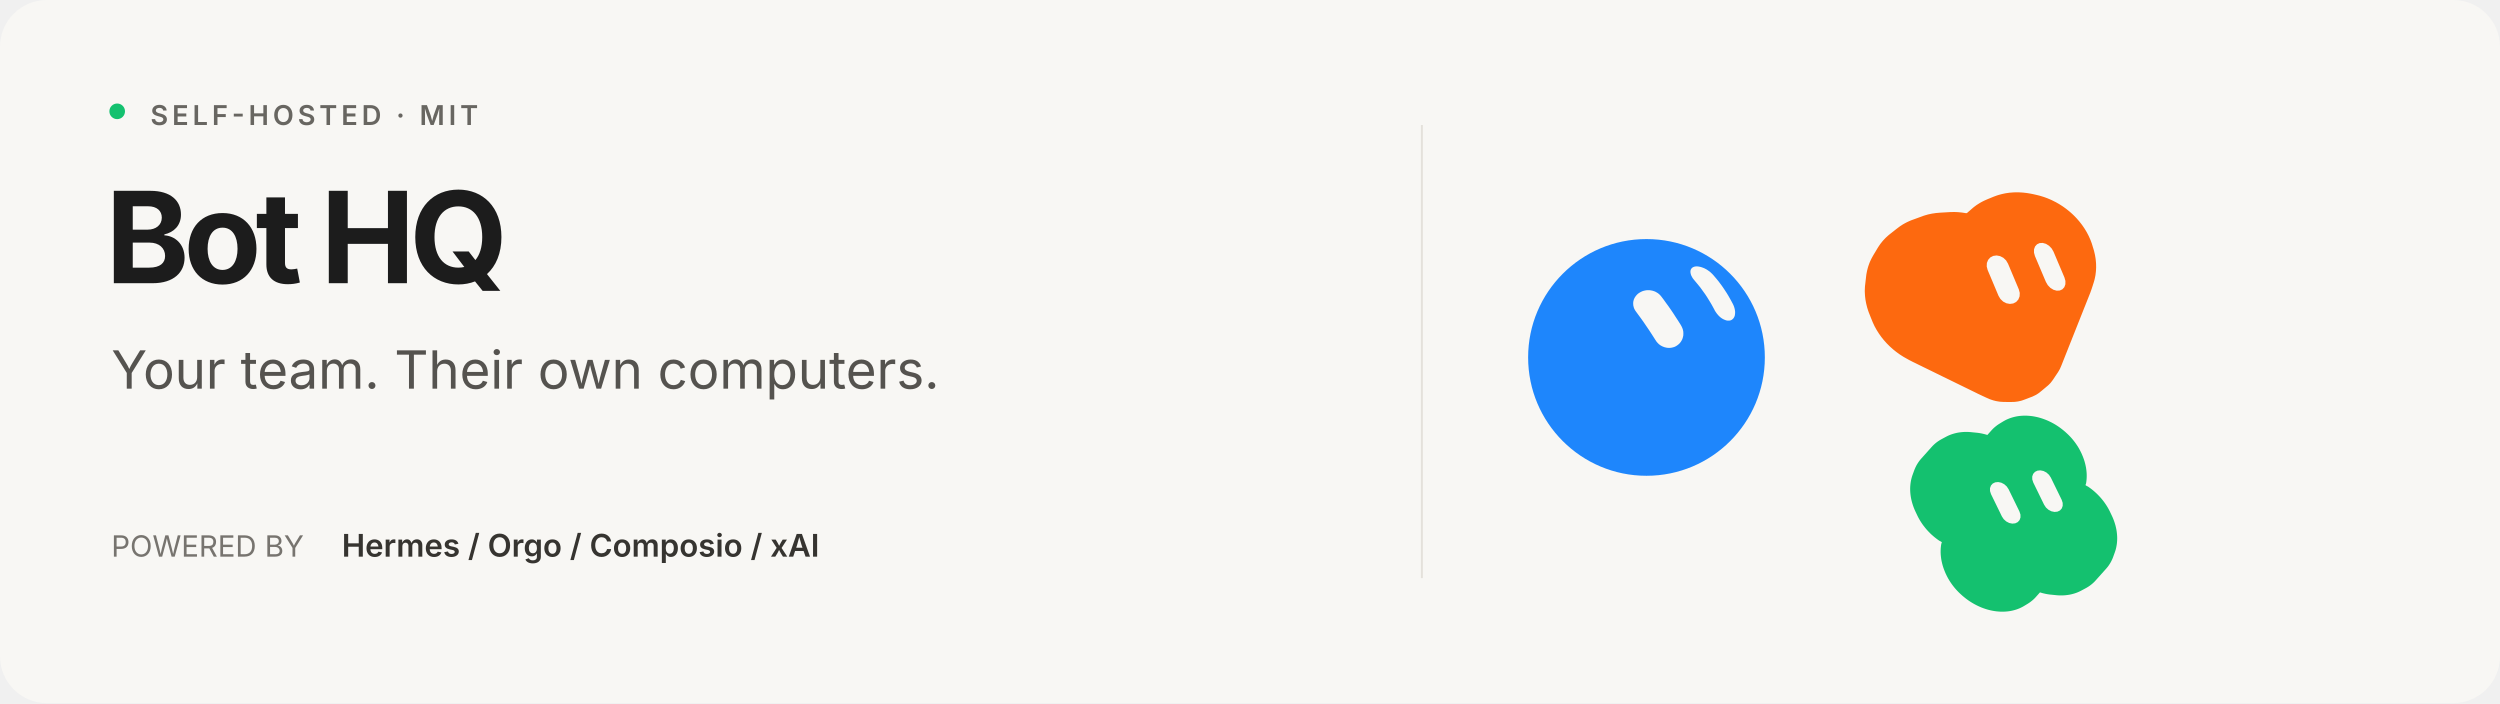
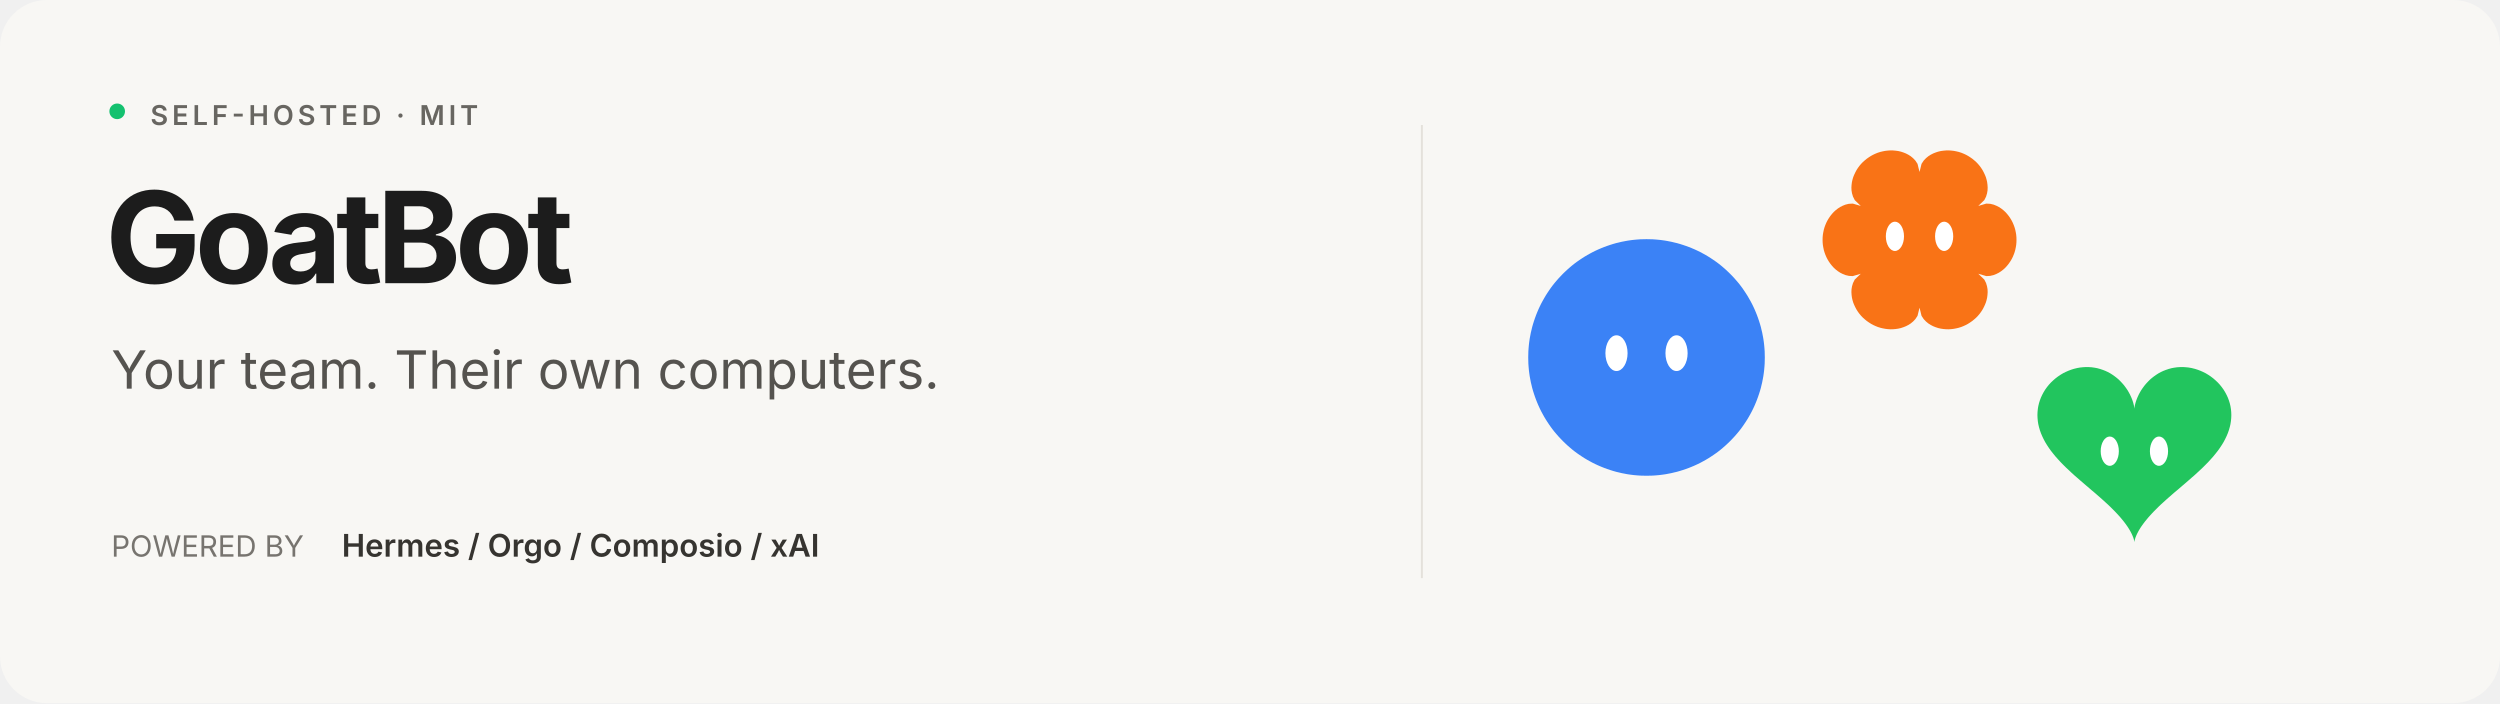
<svg xmlns="http://www.w3.org/2000/svg" width="1280" height="360" viewBox="0 0 1280 360" role="img" aria-labelledby="title desc">
  <rect width="1280" height="360" rx="24" fill="#F8F7F4" />
  <g font-family="Inter, -apple-system, BlinkMacSystemFont, 'Segoe UI', sans-serif">
    <rect x="56" y="53" width="8" height="8" rx="4" fill="#14C16F" />
    <text x="77" y="64" font-size="14" font-weight="600" letter-spacing="2" fill="#686661">SELF-HOSTED · MIT</text>
-     <text x="54" y="145" font-size="65" font-weight="700" letter-spacing="-3" fill="#1C1C1C">Bot HQ</text>
+     <text x="54" y="145" font-size="65" font-weight="700" letter-spacing="-3" fill="#1C1C1C">GoatBot</text>
    <text x="57" y="199" font-size="27" fill="#55534F">Your team. Their own computers.</text>
    <text x="57" y="285" font-size="15" fill="#77746F">POWERED BY</text>
    <text x="175" y="285" font-size="16" font-weight="600" fill="#363430">Hermes  /  Orgo  /  Composio  /  xAI</text>
  </g>
  <path d="M728 64V296" stroke="#E4E1DB" />
-   <svg x="742" y="82" width="202" height="202" viewBox="0 0 55.2 55.2">
-     <path d="M44.16 27.6A16.56 16.56 0 0 0 27.6 11.04A16.56 16.56 0 0 0 11.04 27.6A16.56 16.56 0 0 0 27.6 44.16A16.56 16.56 0 0 0 44.16 27.6ZM32.43 25.38L32.57 25.14L32.66 24.91L32.71 24.72L32.75 24.53L32.76 24.28L32.75 24L32.7 23.74L32.62 23.5L32.52 23.28L32.4 23.06L32.01 22.44L31.74 22.03L31.34 21.41L31.07 21.01L30.66 20.42L30.38 20.04L29.97 19.47L29.69 19.1L29.54 18.92L29.37 18.75L29.18 18.6L28.96 18.47L28.87 18.42L28.71 18.35L28.46 18.27L28.27 18.23L28.08 18.2L27.81 18.19L27.63 18.2L27.53 18.21L27.28 18.26L27.04 18.33L26.82 18.43L26.61 18.55L26.42 18.68L26.25 18.84L26.09 19.03L25.95 19.24L25.89 19.36L25.82 19.53L25.76 19.77L25.75 19.84L25.74 19.98L25.74 20.11L25.76 20.36L25.84 20.66L25.9 20.81L26.01 21.01L26.14 21.2L26.55 21.76L26.83 22.14L27.24 22.72L27.51 23.12L27.92 23.72L28.19 24.13L28.59 24.75L28.85 25.16L28.99 25.37L29.15 25.56L29.33 25.74L29.54 25.9L29.77 26.03L29.93 26.1L30.15 26.18L30.47 26.25L30.62 26.26L30.76 26.27L31.03 26.25L31.28 26.2L31.51 26.13L31.72 26.03L31.92 25.9L32.11 25.75L32.28 25.58L32.43 25.38ZM38.52 22.33L38.73 22.41L38.92 22.45L39.09 22.45L39.26 22.44L39.41 22.4L39.54 22.33L39.67 22.23L39.78 22.11L39.87 21.96L39.91 21.87L39.95 21.77L39.99 21.52L40 21.33L40 21.19L39.97 20.96L39.92 20.73L39.85 20.5L39.76 20.27L39.65 20.05L39.42 19.62L39.06 18.98L38.81 18.57L38.41 17.96L38.14 17.57L37.71 16.99L37.41 16.62L36.95 16.08L36.79 15.91L36.61 15.74L36.48 15.62L36.2 15.42L35.97 15.27L35.83 15.2L35.7 15.13L35.63 15.1L35.39 15.01L35.21 14.95L35.08 14.92L34.86 14.88L34.66 14.86L34.48 14.87L34.31 14.9L34.17 14.95L34.04 15.02L33.93 15.11L33.85 15.23L33.82 15.28L33.78 15.37L33.75 15.52L33.75 15.64L33.76 15.77L33.8 15.95L33.84 16.08L33.87 16.15L33.97 16.35L34.08 16.53L34.22 16.71L34.37 16.89L34.67 17.25L35.12 17.8L35.4 18.19L35.82 18.77L36.09 19.18L36.47 19.8L36.72 20.22L37.07 20.86L37.18 21.08L37.32 21.29L37.47 21.5L37.64 21.7L37.83 21.89L38.02 22.05L38.17 22.15L38.32 22.24L38.52 22.33Z" fill="#1E86FC" fill-rule="evenodd" />
-   </svg>
-   <svg x="925" y="60" width="190" height="190" viewBox="-14.4 -14.4 172.8 172.8">
-     <path d="M115.83 72 115.6 72.57 115.38 73.14 115.15 73.7 114.93 74.25 114.71 74.8 114.5 75.34 114.28 75.89 114.07 76.42 113.86 76.95 113.65 77.48 113.44 78.01 113.23 78.53 113.03 79.05 112.82 79.57 112.62 80.08 112.42 80.59 112.21 81.1 112.01 81.61 111.81 82.11 111.61 82.61 111.41 83.12 111.21 83.62 111.02 84.11 110.82 84.61 110.62 85.11 110.42 85.61 110.23 86.1 110.03 86.6 109.83 87.09 109.64 87.59 109.44 88.09 109.24 88.58 109.05 89.08 108.85 89.58 108.65 90.07 108.45 90.57 108.25 91.07 108.05 91.58 107.85 92.08 107.65 92.58 107.45 93.09 107.25 93.6 107.05 94.11 106.84 94.63 106.64 95.14 106.43 95.66 106.22 96.19 106.01 96.71 105.8 97.24 105.59 97.78 105.38 98.31 105.16 98.86 104.95 99.4 104.73 99.95 104.51 100.51 104.29 101.07 104.05 101.63 103.81 102.19 103.57 102.75 103.28 103.28 102.98 103.8 102.67 104.32 102.34 104.82 102 105.32 101.66 105.83 101.32 106.33 100.98 106.85 100.64 107.36 100.29 107.88 99.92 108.38 99.54 108.88 99.15 109.37 98.72 109.81 98.29 110.25 97.83 110.66 97.36 111.05 96.89 111.45 96.42 111.84 95.94 112.24 95.46 112.64 94.98 113.04 94.49 113.43 94.01 113.83 93.5 114.2 92.98 114.54 92.45 114.87 91.89 115.15 91.33 115.42 90.77 115.69 90.19 115.91 89.61 116.13 89.03 116.35 88.45 116.58 87.86 116.8 87.28 117.02 86.7 117.23 86.11 117.44 85.52 117.63 84.91 117.77 84.3 117.91 83.69 118.02 83.07 118.1 82.45 118.17 81.82 118.19 81.19 118.21 80.57 118.22 79.94 118.22 79.32 118.21 78.7 118.21 78.08 118.2 77.47 118.2 76.85 118.17 76.24 118.13 75.63 118.09 75.02 118 74.41 117.9 73.8 117.79 73.2 117.64 72.6 117.49 72 117.3 71.41 117.1 70.82 116.9 70.25 116.64 69.67 116.39 69.11 116.14 68.55 115.88 67.99 115.62 67.44 115.37 66.9 115.11 66.36 114.86 65.82 114.6 65.29 114.35 64.77 114.09 64.25 113.83 63.73 113.58 63.22 113.33 62.7 113.08 62.2 112.83 61.69 112.58 61.19 112.34 60.69 112.09 60.2 111.85 59.7 111.61 59.21 111.37 58.72 111.13 58.23 110.89 57.74 110.65 57.25 110.41 56.77 110.18 56.29 109.94 55.8 109.7 55.32 109.47 54.84 109.23 54.35 108.99 53.87 108.76 53.39 108.52 52.91 108.29 52.43 108.05 51.94 107.81 51.46 107.58 50.97 107.34 50.49 107.1 50 106.86 49.51 106.63 49.02 106.39 48.53 106.15 48.04 105.9 47.54 105.66 47.05 105.42 46.55 105.17 46.04 104.93 45.54 104.68 45.03 104.43 44.52 104.18 44 103.93 43.48 103.67 42.96 103.42 42.43 103.16 41.9 102.9 41.36 102.64 40.82 102.37 40.27 102.11 39.72 101.84 39.17 101.56 38.6 101.29 38.03 101.01 37.46 100.73 36.88 100.44 36.29 100.15 35.69 99.86 35.08 99.57 34.48 99.26 33.87 98.95 33.25 98.63 32.65 98.29 32.04 97.95 31.43 97.6 30.8 97.25 30.2 96.87 29.59 96.48 28.98 96.09 28.4 95.67 27.81 95.25 27.22 94.81 26.66 94.36 26.08 93.9 25.53 93.42 24.98 92.93 24.43 92.44 23.9 91.92 23.38 91.4 22.85 90.87 22.36 90.31 21.86 89.76 21.37 89.19 20.91 88.6 20.43 88.01 19.99 87.4 19.56 86.79 19.13 86.17 18.73 85.53 18.32 84.89 17.94 84.23 17.58 83.57 17.21 82.9 16.89 82.21 16.57 81.53 16.26 80.83 15.98 80.12 15.69 79.41 15.4 78.7 15.12 77.98 14.83 77.25 14.54 76.52 14.28 75.78 14.04 75.04 13.8 74.29 13.61 73.53 13.42 72.77 13.25 72 13.11 71.23 12.97 70.45 12.88 69.68 12.79 68.9 12.74 68.12 12.7 67.33 12.67 66.55 12.7 65.77 12.73 64.98 12.78 64.2 12.87 63.43 12.96 62.65 13.05 61.87 13.14 61.09 13.23 60.31 13.32 59.53 13.42 58.75 13.57 57.97 13.72 57.2 13.91 56.43 14.11 55.67 14.34 54.92 14.6 54.18 14.87 53.44 15.18 52.71 15.51 52 15.86 51.29 16.24 50.6 16.63 49.91 17.03 49.23 17.44 48.56 17.84 47.89 18.24 47.22 18.64 46.55 19.06 45.89 19.49 45.25 19.93 44.61 20.42 43.99 20.9 43.39 21.42 42.8 21.96 42.23 22.5 41.67 23.09 41.14 23.67 40.61 24.28 40.11 24.9 39.63 25.51 39.14 26.12 38.67 26.72 38.19 27.32 37.72 27.93 37.25 28.53 36.8 29.14 36.35 29.78 35.94 30.41 35.53 31.08 35.15 31.74 34.79 32.42 34.44 33.12 34.12 33.81 33.81 34.52 33.53 35.24 33.27 35.96 33.01 36.66 32.75 37.36 32.5 38.05 32.24 38.73 32 39.41 31.75 40.08 31.5 40.76 31.29 41.45 31.09 42.14 30.89 42.84 30.74 43.54 30.59 44.24 30.46 44.96 30.36 45.66 30.25 46.37 30.18 47.08 30.12 47.79 30.06 48.49 30.02 49.19 29.98 49.87 29.94 50.55 29.9 51.22 29.86 51.88 29.82 52.54 29.78 53.2 29.77 53.85 29.76 54.5 29.75 55.16 29.78 55.8 29.81 56.45 29.85 57.1 29.92 57.74 29.98 58.38 30.07 59.01 30.17 59.64 30.27 60.23 30.26 60.7 29.84 61.19 29.42 61.68 29 62.17 28.56 62.67 28.13 63.19 27.68 63.71 27.27 64.25 26.87 64.79 26.47 65.35 26.12 65.91 25.76 66.49 25.41 67.07 25.09 67.66 24.78 68.26 24.48 68.87 24.21 69.48 23.94 70.1 23.67 70.73 23.42 71.36 23.16 72 22.9 72.65 22.63 73.3 22.39 73.96 22.15 74.62 21.92 75.29 21.73 75.97 21.54 76.65 21.37 77.34 21.22 78.03 21.07 78.72 20.96 79.41 20.86 80.12 20.76 80.81 20.71 81.52 20.65 82.22 20.61 82.93 20.6 83.63 20.59 84.34 20.59 85.05 20.63 85.76 20.67 86.46 20.72 87.17 20.8 87.87 20.88 88.58 20.98 89.28 21.1 89.98 21.22 90.68 21.36 91.38 21.51 92.08 21.67 92.78 21.83 93.48 22 94.18 22.18 94.87 22.39 95.56 22.6 96.25 22.82 96.93 23.07 97.61 23.32 98.28 23.6 98.95 23.88 99.61 24.17 100.26 24.49 100.91 24.82 101.56 25.14 102.2 25.5 102.83 25.86 103.46 26.23 104.07 26.63 104.68 27.02 105.28 27.43 105.87 27.86 106.46 28.29 107.03 28.74 107.6 29.2 108.16 29.66 108.71 30.14 109.25 30.63 109.78 31.13 110.3 31.64 110.81 32.17 111.31 32.69 111.79 33.24 112.27 33.79 112.74 34.34 113.18 34.92 113.63 35.49 114.06 36.08 114.47 36.68 114.88 37.28 115.27 37.89 115.64 38.51 116.01 39.13 116.35 39.78 116.69 40.42 117.01 41.06 117.31 41.73 117.6 42.38 117.88 43.05 118.13 43.73 118.38 44.41 118.59 45.1 118.8 45.79 119.01 46.47 119.22 47.16 119.42 47.84 119.58 48.53 119.75 49.23 119.9 49.92 120.01 50.62 120.13 51.32 120.22 52.03 120.28 52.74 120.35 53.44 120.38 54.15 120.39 54.86 120.4 55.57 120.37 56.28 120.33 56.99 120.27 57.7 120.18 58.41 120.1 59.11 119.96 59.82 119.82 60.52 119.66 61.22 119.47 61.91 119.27 62.6 119.05 63.28 118.84 63.95 118.62 64.62 118.41 65.27 118.19 65.92 117.96 66.56 117.74 67.19 117.49 67.82 117.24 68.44 117 69.05 116.76 69.65 116.52 70.25 116.29 70.84 116.06 71.42Z M74.95 68.78 74.69 68.17 74.44 67.57 74.19 66.97 73.93 66.37 73.68 65.77 73.43 65.16 73.17 64.56 72.92 63.96 72.67 63.36 72.41 62.76 72.16 62.15 71.91 61.55 71.65 60.95 71.4 60.35 71.15 59.75 70.89 59.14 70.64 58.54 70.38 57.94 70.13 57.34 69.88 56.74 69.45 55.1 69.53 53.48 70.11 52.04 71.13 50.9 72.48 50.2 74.05 49.98 75.67 50.29 77.19 51.07 78.46 52.27 79.34 53.76 79.6 54.36 79.85 54.96 80.11 55.56 80.36 56.17 80.61 56.77 80.87 57.37 81.12 57.97 81.37 58.57 81.63 59.18 81.88 59.78 82.13 60.38 82.39 60.98 82.64 61.58 82.89 62.19 83.15 62.79 83.4 63.39 83.65 63.99 83.91 64.59 84.16 65.2 84.41 65.8 84.84 67.43 84.76 69.05 84.18 70.5 83.17 71.63 81.81 72.34 80.24 72.55 78.62 72.25 77.1 71.46 75.84 70.26Z M97.01 62.3 96.75 61.7 96.5 61.1 96.24 60.5 95.99 59.9 95.73 59.3 95.48 58.7 95.22 58.1 94.97 57.5 94.72 56.9 94.46 56.3 94.21 55.7 93.95 55.09 93.7 54.49 93.44 53.89 93.19 53.29 92.93 52.69 92.68 52.09 92.42 51.49 92.17 50.89 91.91 50.29 91.47 48.68 91.48 47.13 91.97 45.79 92.87 44.79 94.1 44.22 95.54 44.15 97.05 44.58 98.48 45.47 99.69 46.72 100.56 48.23 100.81 48.83 101.07 49.43 101.32 50.03 101.58 50.63 101.83 51.24 102.09 51.84 102.34 52.44 102.59 53.04 102.85 53.64 103.1 54.24 103.36 54.84 103.61 55.44 103.87 56.04 104.12 56.64 104.38 57.24 104.63 57.84 104.89 58.45 105.14 59.05 105.4 59.65 105.65 60.25 106.1 61.86 106.08 63.41 105.6 64.75 104.69 65.75 103.46 66.32 102.02 66.39 100.52 65.96 99.09 65.07 97.88 63.81Z" fill="#FD690F" fill-rule="evenodd" />
-   </svg>
-   <svg x="945" y="177" width="172" height="172" viewBox="-14.4 -14.4 172.8 172.8">
-     <path d="M91.45 113.68 90.54 113.59 89.62 113.46 88.7 113.3 87.79 113.1 86.87 112.88 85.96 112.62 85.54 112.48 83.16 115.14 82.56 115.76 81.93 116.34 81.27 116.89 80.59 117.42 79.88 117.92 79.15 118.39 77.36 119.47 76.61 119.9 75.84 120.29 75.05 120.66 74.23 120.99 73.4 121.29 72.54 121.55 71.67 121.78 70.78 121.98 69.88 122.14 68.96 122.26 68.03 122.35 67.09 122.4 66.13 122.42 65.17 122.4 64.21 122.34 63.23 122.25 62.26 122.12 61.27 121.96 60.29 121.76 59.31 121.53 58.33 121.26 57.35 120.95 56.38 120.62 55.41 120.25 54.45 119.84 53.5 119.4 52.56 118.93 51.63 118.43 50.71 117.9 49.8 117.34 48.91 116.75 48.04 116.13 47.18 115.48 46.35 114.81 45.53 114.12 44.74 113.4 44.48 113.16 43.74 112.45 43.03 111.72 42.34 110.97 41.68 110.21 41.04 109.42 40.43 108.62 39.85 107.8 39.29 106.97 38.76 106.13 38.26 105.27 37.8 104.4 37.36 103.53 36.95 102.65 36.58 101.76 36.44 101.42 36.08 100.48 35.75 99.54 35.46 98.59 35.21 97.64 34.99 96.69 34.8 95.75 34.66 94.81 34.55 93.87 34.47 92.94 34.43 92.01 34.43 91.09 34.46 90.18 34.53 89.29 34.63 88.4 34.77 87.53 35.06 86.7 34.64 86.38 33.69 85.88 32.88 85.31 32.08 84.71 31.3 84.1 30.53 83.45 29.78 82.79 29.05 82.1 28.35 81.38 27.66 80.65 27 79.9 26.36 79.13 25.74 78.34 25.15 77.54 24.59 76.72 24.05 75.88 23.54 75.03 23.06 74.17 22.61 73.3 21.76 71.51 21.32 70.58 20.91 69.65 20.54 68.71 20.2 67.76 19.9 66.81 19.63 65.86 19.39 64.9 19.19 63.95 19.03 62.99 18.91 62.04 18.82 61.09 18.77 60.15 18.75 59.21 18.78 58.28 18.84 57.37 18.94 56.46 19.07 55.56 19.24 54.67 19.45 53.81 19.69 52.95 19.97 52.12 20.78 49.88 21.1 49.05 21.46 48.24 21.84 47.45 22.27 46.68 22.73 45.94 23.22 45.21 23.74 44.52 24.3 43.85 29.69 37.82 30.27 37.18 30.89 36.57 31.54 35.98 32.21 35.43 32.91 34.91 33.64 34.42 34.39 33.96 35.17 33.53 37.45 32.31 38.23 31.92 39.04 31.57 39.86 31.25 40.71 30.97 41.57 30.72 42.45 30.5 43.34 30.32 44.25 30.18 45.17 30.07 46.1 29.99 47.04 29.95 47.98 29.95 48.94 29.98 49.89 30.05 52.55 30.32 53.46 30.41 54.38 30.54 55.3 30.7 56.22 30.9 57.13 31.12 58.04 31.38 58.46 31.52 60.84 28.86 61.44 28.24 62.07 27.66 62.73 27.11 63.41 26.58 64.12 26.08 64.85 25.62 66.64 24.53 67.39 24.1 68.16 23.7 68.96 23.34 69.77 23.01 70.61 22.71 71.46 22.45 72.33 22.22 73.22 22.02 74.12 21.86 75.04 21.74 75.97 21.65 76.92 21.6 77.86 21.58 78.83 21.6 79.79 21.66 80.77 21.75 81.75 21.87 82.73 22.04 83.71 22.24 84.69 22.47 85.67 22.74 86.65 23.05 87.62 23.39 88.59 23.76 89.55 24.16 90.5 24.6 91.45 25.07 92.38 25.57 93.3 26.1 94.2 26.66 95.09 27.25 95.96 27.87 96.82 28.52 97.65 29.19 98.47 29.88 99.26 30.6 99.52 30.84 100.26 31.55 100.97 32.28 101.66 33.02 102.32 33.79 102.96 34.58 103.57 35.38 104.15 36.2 104.71 37.03 105.24 37.87 105.74 38.73 106.2 39.6 106.64 40.47 107.05 41.35 107.42 42.24 107.57 42.58 107.92 43.52 108.25 44.46 108.54 45.41 108.79 46.36 109.01 47.31 109.2 48.25 109.34 49.19 109.45 50.13 109.53 51.07 109.57 51.99 109.57 52.91 109.54 53.82 109.47 54.71 109.37 55.6 109.23 56.47 108.94 57.3 109.36 57.62 110.31 58.12 111.12 58.69 111.92 59.28 112.7 59.9 113.47 60.55 114.22 61.22 114.95 61.91 115.65 62.62 116.34 63.35 117 64.1 117.64 64.87 118.26 65.66 118.85 66.47 119.41 67.29 119.95 68.12 120.46 68.97 120.94 69.83 121.39 70.7 122.24 72.49 122.68 73.42 123.09 74.35 123.46 75.29 123.8 76.24 124.1 77.19 124.38 78.14 124.61 79.1 124.81 80.05 124.97 81.01 125.09 81.96 125.18 82.91 125.23 83.85 125.25 84.79 125.22 85.72 125.16 86.63 125.07 87.55 124.93 88.44 124.76 89.33 124.56 90.2 124.31 91.05 124.03 91.88 123.23 94.12 122.91 94.95 122.55 95.76 122.16 96.55 121.73 97.32 121.27 98.06 120.78 98.79 120.26 99.48 119.7 100.15 114.31 106.18 113.73 106.82 113.11 107.43 112.47 108.01 111.79 108.57 111.09 109.09 110.36 109.58 109.61 110.04 108.83 110.47 106.55 111.69 105.77 112.07 104.96 112.43 104.13 112.75 103.29 113.03 102.43 113.28 101.55 113.5 100.66 113.68 99.75 113.82 98.83 113.93 97.9 114.01 96.97 114.05 96.02 114.05 95.06 114.02 94.11 113.95Z M65.93 73.41 65.65 72.84 65.37 72.27 65.1 71.69 64.82 71.12 64.54 70.55 64.26 69.97 63.98 69.4 63.7 68.83 63.42 68.25 63.14 67.68 62.86 67.1 62.58 66.53 62.3 65.96 62.02 65.38 61.74 64.81 61.46 64.24 61.18 63.66 60.9 63.09 60.62 62.52 60.34 61.94 59.84 60.39 59.82 58.88 60.31 57.53 61.23 56.5 62.52 55.88 64.03 55.73 65.63 56.06 67.15 56.85 68.44 58.01 69.39 59.44 69.67 60.01 69.95 60.59 70.23 61.16 70.51 61.73 70.79 62.31 71.07 62.88 71.35 63.45 71.63 64.03 71.91 64.6 72.19 65.17 72.47 65.75 72.75 66.32 73.03 66.89 73.31 67.47 73.59 68.04 73.87 68.62 74.15 69.19 74.43 69.76 74.71 70.34 74.98 70.91 75.49 72.46 75.5 73.98 75.02 75.32 74.09 76.35 72.81 76.97 71.29 77.12 69.7 76.79 68.18 76 66.88 74.84Z M87.66 67.4 87.38 66.83 87.1 66.26 86.82 65.68 86.54 65.11 86.26 64.54 85.98 63.96 85.7 63.39 85.42 62.82 85.14 62.24 84.86 61.67 84.58 61.09 84.3 60.52 84.02 59.95 83.74 59.37 83.46 58.8 83.18 58.23 82.9 57.65 82.62 57.08 82.34 56.51 82.06 55.93 81.56 54.38 81.55 52.87 82.03 51.52 82.96 50.49 84.24 49.87 85.75 49.72 87.35 50.05 88.87 50.84 90.16 52 91.11 53.43 91.39 54 91.67 54.57 91.95 55.15 92.23 55.72 92.51 56.3 92.79 56.87 93.07 57.44 93.35 58.02 93.63 58.59 93.91 59.16 94.19 59.74 94.47 60.31 94.75 60.88 95.03 61.46 95.31 62.03 95.59 62.61 95.87 63.18 96.15 63.75 96.43 64.33 96.71 64.9 97.21 66.45 97.22 67.97 96.74 69.31 95.81 70.34 94.53 70.96 93.01 71.11 91.42 70.78 89.9 69.99 88.6 68.83Z" fill="#14C16F" fill-rule="evenodd" />
-   </svg>
+   <g transform="translate(742 82) scale(3.66)">
+     <path d="M27.6 11.05 L28.03 11.06 L28.47 11.07 L28.9 11.1 L29.33 11.14 L29.76 11.19 L30.19 11.25 L30.62 11.33 L31.04 11.41 L31.46 11.51 L31.88 11.61 L32.3 11.73 L32.71 11.86 L33.12 12 L33.53 12.15 L33.93 12.31 L34.33 12.48 L34.72 12.66 L35.11 12.85 L35.5 13.06 L35.88 13.27 L36.25 13.49 L36.61 13.72 L36.97 13.96 L37.33 14.21 L37.68 14.47 L38.02 14.74 L38.35 15.02 L38.67 15.3 L38.99 15.6 L39.3 15.9 L39.6 16.21 L39.9 16.53 L40.18 16.85 L40.46 17.18 L40.73 17.52 L40.99 17.87 L41.24 18.23 L41.48 18.59 L41.71 18.95 L41.93 19.33 L42.14 19.7 L42.35 20.09 L42.54 20.48 L42.72 20.87 L42.89 21.27 L43.05 21.67 L43.2 22.08 L43.34 22.49 L43.47 22.9 L43.59 23.32 L43.69 23.74 L43.79 24.16 L43.87 24.58 L43.95 25.01 L44.01 25.44 L44.06 25.87 L44.1 26.3 L44.13 26.73 L44.14 27.17 L44.15 27.6 L44.14 28.03 L44.13 28.47 L44.1 28.9 L44.06 29.33 L44.01 29.76 L43.95 30.19 L43.87 30.62 L43.79 31.04 L43.69 31.46 L43.59 31.88 L43.47 32.3 L43.34 32.71 L43.2 33.12 L43.05 33.53 L42.89 33.93 L42.72 34.33 L42.54 34.72 L42.35 35.11 L42.14 35.5 L41.93 35.88 L41.71 36.25 L41.48 36.61 L41.24 36.97 L40.99 37.33 L40.73 37.68 L40.46 38.02 L40.18 38.35 L39.9 38.67 L39.6 38.99 L39.3 39.3 L38.99 39.6 L38.67 39.9 L38.35 40.18 L38.02 40.46 L37.68 40.73 L37.33 40.99 L36.97 41.24 L36.61 41.48 L36.25 41.71 L35.88 41.93 L35.5 42.14 L35.11 42.35 L34.72 42.54 L34.33 42.72 L33.93 42.89 L33.53 43.05 L33.12 43.2 L32.71 43.34 L32.3 43.47 L31.88 43.59 L31.46 43.69 L31.04 43.79 L30.62 43.87 L30.19 43.95 L29.76 44.01 L29.33 44.06 L28.9 44.1 L28.47 44.13 L28.03 44.14 L27.6 44.15 L27.17 44.14 L26.73 44.13 L26.3 44.1 L25.87 44.06 L25.44 44.01 L25.01 43.95 L24.58 43.87 L24.16 43.79 L23.74 43.69 L23.32 43.59 L22.9 43.47 L22.49 43.34 L22.08 43.2 L21.67 43.05 L21.27 42.89 L20.87 42.72 L20.48 42.54 L20.09 42.35 L19.7 42.14 L19.32 41.93 L18.95 41.71 L18.59 41.48 L18.23 41.24 L17.87 40.99 L17.52 40.73 L17.18 40.46 L16.85 40.18 L16.53 39.9 L16.21 39.6 L15.9 39.3 L15.6 38.99 L15.3 38.67 L15.02 38.35 L14.74 38.02 L14.47 37.68 L14.21 37.33 L13.96 36.97 L13.72 36.61 L13.49 36.25 L13.27 35.88 L13.06 35.5 L12.85 35.11 L12.66 34.72 L12.48 34.33 L12.31 33.93 L12.15 33.53 L12 33.12 L11.86 32.71 L11.73 32.3 L11.61 31.88 L11.51 31.46 L11.41 31.04 L11.33 30.62 L11.25 30.19 L11.19 29.76 L11.14 29.33 L11.1 28.9 L11.07 28.47 L11.06 28.03 L11.05 27.6 L11.06 27.17 L11.07 26.73 L11.1 26.3 L11.14 25.87 L11.19 25.44 L11.25 25.01 L11.33 24.58 L11.41 24.16 L11.51 23.74 L11.61 23.32 L11.73 22.9 L11.86 22.49 L12 22.08 L12.15 21.67 L12.31 21.27 L12.48 20.87 L12.66 20.48 L12.85 20.09 L13.06 19.7 L13.27 19.33 L13.49 18.95 L13.72 18.59 L13.96 18.23 L14.21 17.87 L14.47 17.52 L14.74 17.18 L15.02 16.85 L15.3 16.53 L15.6 16.21 L15.9 15.9 L16.21 15.6 L16.53 15.3 L16.85 15.02 L17.18 14.74 L17.52 14.47 L17.87 14.21 L18.23 13.96 L18.59 13.72 L18.95 13.49 L19.32 13.27 L19.7 13.06 L20.09 12.85 L20.48 12.66 L20.87 12.48 L21.27 12.31 L21.67 12.15 L22.08 12 L22.49 11.86 L22.9 11.73 L23.32 11.61 L23.74 11.51 L24.16 11.41 L24.58 11.33 L25.01 11.25 L25.44 11.19 L25.87 11.14 L26.3 11.1 L26.73 11.07 L27.17 11.06Z" fill="#FFFFFF" />
+     <path d="M27.6 11.05 L28.03 11.06 L28.47 11.07 L28.9 11.1 L29.33 11.14 L29.76 11.19 L30.19 11.25 L30.62 11.33 L31.04 11.41 L31.46 11.51 L31.88 11.61 L32.3 11.73 L32.71 11.86 L33.12 12 L33.53 12.15 L33.93 12.31 L34.33 12.48 L34.72 12.66 L35.11 12.85 L35.5 13.06 L35.88 13.27 L36.25 13.49 L36.61 13.72 L36.97 13.96 L37.33 14.21 L37.68 14.47 L38.02 14.74 L38.35 15.02 L38.67 15.3 L38.99 15.6 L39.3 15.9 L39.6 16.21 L39.9 16.53 L40.18 16.85 L40.46 17.18 L40.73 17.52 L40.99 17.87 L41.24 18.23 L41.48 18.59 L41.71 18.95 L41.93 19.33 L42.14 19.7 L42.35 20.09 L42.54 20.48 L42.72 20.87 L42.89 21.27 L43.05 21.67 L43.2 22.08 L43.34 22.49 L43.47 22.9 L43.59 23.32 L43.69 23.74 L43.79 24.16 L43.87 24.58 L43.95 25.01 L44.01 25.44 L44.06 25.87 L44.1 26.3 L44.13 26.73 L44.14 27.17 L44.15 27.6 L44.14 28.03 L44.13 28.47 L44.1 28.9 L44.06 29.33 L44.01 29.76 L43.95 30.19 L43.87 30.62 L43.79 31.04 L43.69 31.46 L43.59 31.88 L43.47 32.3 L43.34 32.71 L43.2 33.12 L43.05 33.53 L42.89 33.93 L42.72 34.33 L42.54 34.72 L42.35 35.11 L42.14 35.5 L41.93 35.88 L41.71 36.25 L41.48 36.61 L41.24 36.97 L40.99 37.33 L40.73 37.68 L40.46 38.02 L40.18 38.35 L39.9 38.67 L39.6 38.99 L39.3 39.3 L38.99 39.6 L38.67 39.9 L38.35 40.18 L38.02 40.46 L37.68 40.73 L37.33 40.99 L36.97 41.24 L36.61 41.48 L36.25 41.71 L35.88 41.93 L35.5 42.14 L35.11 42.35 L34.72 42.54 L34.33 42.72 L33.93 42.89 L33.53 43.05 L33.12 43.2 L32.71 43.34 L32.3 43.47 L31.88 43.59 L31.46 43.69 L31.04 43.79 L30.62 43.87 L30.19 43.95 L29.76 44.01 L29.33 44.06 L28.9 44.1 L28.47 44.13 L28.03 44.14 L27.6 44.15 L27.17 44.14 L26.73 44.13 L26.3 44.1 L25.87 44.06 L25.44 44.01 L25.01 43.95 L24.58 43.87 L24.16 43.79 L23.74 43.69 L23.32 43.59 L22.9 43.47 L22.49 43.34 L22.08 43.2 L21.67 43.05 L21.27 42.89 L20.87 42.72 L20.48 42.54 L20.09 42.35 L19.7 42.14 L19.32 41.93 L18.95 41.71 L18.59 41.48 L18.23 41.24 L17.87 40.99 L17.52 40.73 L17.18 40.46 L16.85 40.18 L16.53 39.9 L16.21 39.6 L15.9 39.3 L15.6 38.99 L15.3 38.67 L15.02 38.35 L14.74 38.02 L14.47 37.68 L14.21 37.33 L13.96 36.97 L13.72 36.61 L13.49 36.25 L13.27 35.88 L13.06 35.5 L12.85 35.11 L12.66 34.72 L12.48 34.33 L12.31 33.93 L12.15 33.53 L12 33.12 L11.86 32.71 L11.73 32.3 L11.61 31.88 L11.51 31.46 L11.41 31.04 L11.33 30.62 L11.25 30.19 L11.19 29.76 L11.14 29.33 L11.1 28.9 L11.07 28.47 L11.06 28.03 L11.05 27.6 L11.06 27.17 L11.07 26.73 L11.1 26.3 L11.14 25.87 L11.19 25.44 L11.25 25.01 L11.33 24.58 L11.41 24.16 L11.51 23.74 L11.61 23.32 L11.73 22.9 L11.86 22.49 L12 22.08 L12.15 21.67 L12.31 21.27 L12.48 20.87 L12.66 20.48 L12.85 20.09 L13.06 19.7 L13.27 19.33 L13.49 18.95 L13.72 18.59 L13.96 18.23 L14.21 17.87 L14.47 17.52 L14.74 17.18 L15.02 16.85 L15.3 16.53 L15.6 16.21 L15.9 15.9 L16.21 15.6 L16.53 15.3 L16.85 15.02 L17.18 14.74 L17.52 14.47 L17.87 14.21 L18.23 13.96 L18.59 13.72 L18.95 13.49 L19.32 13.27 L19.7 13.06 L20.09 12.85 L20.48 12.66 L20.87 12.48 L21.27 12.31 L21.67 12.15 L22.08 12 L22.49 11.86 L22.9 11.73 L23.32 11.61 L23.74 11.51 L24.16 11.41 L24.58 11.33 L25.01 11.25 L25.44 11.19 L25.87 11.14 L26.3 11.1 L26.73 11.07 L27.17 11.06ZM24.95 27A1.55 2.5 0 1 0 21.85 27A1.55 2.5 0 1 0 24.95 27ZM33.35 27A1.55 2.5 0 1 0 30.25 27A1.55 2.5 0 1 0 33.35 27Z" fill="#3B82F6" fill-rule="evenodd" />
+   </g>
+   <g transform="translate(900 40) scale(3)">
+     <path d="M27.6 16.01 L27.94 14.63 L28.31 14.07 L28.7 13.66 L29.1 13.33 L29.51 13.07 L29.94 12.85 L30.37 12.68 L30.8 12.54 L31.24 12.44 L31.68 12.38 L32.12 12.34 L32.56 12.33 L33 12.36 L33.43 12.41 L33.86 12.49 L34.28 12.59 L34.7 12.72 L35.1 12.88 L35.49 13.06 L35.88 13.27 L36.24 13.5 L36.6 13.75 L36.93 14.02 L37.26 14.31 L37.56 14.62 L37.84 14.95 L38.1 15.3 L38.34 15.67 L38.55 16.06 L38.74 16.46 L38.91 16.87 L39.04 17.3 L39.14 17.75 L39.2 18.2 L39.23 18.68 L39.21 19.17 L39.12 19.68 L38.96 20.22 L38.66 20.82 L37.63 21.81 L39 21.41 L39.67 21.45 L40.22 21.58 L40.7 21.77 L41.14 21.99 L41.54 22.25 L41.9 22.53 L42.24 22.84 L42.54 23.17 L42.82 23.52 L43.07 23.88 L43.3 24.26 L43.5 24.65 L43.67 25.05 L43.82 25.46 L43.94 25.88 L44.03 26.31 L44.1 26.74 L44.14 27.17 L44.15 27.6 L44.14 28.03 L44.1 28.46 L44.03 28.89 L43.94 29.32 L43.82 29.74 L43.67 30.15 L43.5 30.55 L43.3 30.94 L43.07 31.32 L42.82 31.68 L42.54 32.03 L42.24 32.36 L41.9 32.67 L41.54 32.95 L41.14 33.21 L40.7 33.43 L40.22 33.62 L39.67 33.75 L39 33.79 L37.63 33.39 L38.66 34.38 L38.96 34.98 L39.12 35.52 L39.21 36.03 L39.23 36.52 L39.2 37 L39.14 37.45 L39.04 37.9 L38.91 38.33 L38.74 38.74 L38.55 39.14 L38.34 39.53 L38.1 39.9 L37.84 40.25 L37.56 40.58 L37.26 40.89 L36.93 41.18 L36.6 41.45 L36.24 41.7 L35.88 41.93 L35.49 42.14 L35.1 42.32 L34.7 42.48 L34.28 42.61 L33.86 42.71 L33.43 42.79 L33 42.84 L32.56 42.87 L32.12 42.86 L31.68 42.82 L31.24 42.76 L30.8 42.66 L30.37 42.52 L29.94 42.35 L29.51 42.13 L29.1 41.87 L28.7 41.54 L28.31 41.13 L27.94 40.57 L27.6 39.19 L27.26 40.57 L26.89 41.13 L26.5 41.54 L26.1 41.87 L25.69 42.13 L25.26 42.35 L24.83 42.52 L24.4 42.66 L23.96 42.76 L23.52 42.82 L23.08 42.86 L22.64 42.87 L22.2 42.84 L21.77 42.79 L21.34 42.71 L20.92 42.61 L20.5 42.48 L20.1 42.32 L19.71 42.14 L19.32 41.93 L18.96 41.7 L18.6 41.45 L18.27 41.18 L17.94 40.89 L17.64 40.58 L17.36 40.25 L17.1 39.9 L16.86 39.53 L16.65 39.14 L16.46 38.74 L16.29 38.33 L16.16 37.9 L16.06 37.45 L16 37 L15.97 36.52 L15.99 36.03 L16.08 35.52 L16.24 34.98 L16.54 34.38 L17.57 33.39 L16.2 33.79 L15.53 33.75 L14.98 33.62 L14.5 33.43 L14.06 33.21 L13.66 32.95 L13.3 32.67 L12.96 32.36 L12.66 32.03 L12.38 31.68 L12.13 31.32 L11.9 30.94 L11.7 30.55 L11.53 30.15 L11.38 29.74 L11.26 29.32 L11.17 28.89 L11.1 28.46 L11.06 28.03 L11.05 27.6 L11.06 27.17 L11.1 26.74 L11.17 26.31 L11.26 25.88 L11.38 25.46 L11.53 25.05 L11.7 24.65 L11.9 24.26 L12.13 23.88 L12.38 23.52 L12.66 23.17 L12.96 22.84 L13.3 22.53 L13.66 22.25 L14.06 21.99 L14.5 21.77 L14.98 21.58 L15.53 21.45 L16.2 21.41 L17.57 21.81 L16.54 20.82 L16.24 20.22 L16.08 19.68 L15.99 19.17 L15.97 18.68 L16 18.2 L16.06 17.75 L16.16 17.3 L16.29 16.87 L16.46 16.46 L16.65 16.06 L16.86 15.67 L17.1 15.3 L17.36 14.95 L17.64 14.62 L17.94 14.31 L18.27 14.02 L18.6 13.75 L18.96 13.5 L19.32 13.27 L19.71 13.06 L20.1 12.88 L20.5 12.72 L20.92 12.59 L21.34 12.49 L21.77 12.41 L22.2 12.36 L22.64 12.33 L23.08 12.34 L23.52 12.38 L23.96 12.44 L24.4 12.54 L24.83 12.68 L25.26 12.85 L25.69 13.07 L26.1 13.33 L26.5 13.66 L26.89 14.07 L27.26 14.63Z" fill="#FFFFFF" />
+     <path d="M27.6 16.01 L27.94 14.63 L28.31 14.07 L28.7 13.66 L29.1 13.33 L29.51 13.07 L29.94 12.85 L30.37 12.68 L30.8 12.54 L31.24 12.44 L31.68 12.38 L32.12 12.34 L32.56 12.33 L33 12.36 L33.43 12.41 L33.86 12.49 L34.28 12.59 L34.7 12.72 L35.1 12.88 L35.49 13.06 L35.88 13.27 L36.24 13.5 L36.6 13.75 L36.93 14.02 L37.26 14.31 L37.56 14.62 L37.84 14.95 L38.1 15.3 L38.34 15.67 L38.55 16.06 L38.74 16.46 L38.91 16.87 L39.04 17.3 L39.14 17.75 L39.2 18.2 L39.23 18.68 L39.21 19.17 L39.12 19.68 L38.96 20.22 L38.66 20.82 L37.63 21.81 L39 21.41 L39.67 21.45 L40.22 21.58 L40.7 21.77 L41.14 21.99 L41.54 22.25 L41.9 22.53 L42.24 22.84 L42.54 23.17 L42.82 23.52 L43.07 23.88 L43.3 24.26 L43.5 24.65 L43.67 25.05 L43.82 25.46 L43.94 25.88 L44.03 26.31 L44.1 26.74 L44.14 27.17 L44.15 27.6 L44.14 28.03 L44.1 28.46 L44.03 28.89 L43.94 29.32 L43.82 29.74 L43.67 30.15 L43.5 30.55 L43.3 30.94 L43.07 31.32 L42.82 31.68 L42.54 32.03 L42.24 32.36 L41.9 32.67 L41.54 32.95 L41.14 33.21 L40.7 33.43 L40.22 33.62 L39.67 33.75 L39 33.79 L37.63 33.39 L38.66 34.38 L38.96 34.98 L39.12 35.52 L39.21 36.03 L39.23 36.52 L39.2 37 L39.14 37.45 L39.04 37.9 L38.91 38.33 L38.74 38.74 L38.55 39.14 L38.34 39.53 L38.1 39.9 L37.84 40.25 L37.56 40.58 L37.26 40.89 L36.93 41.18 L36.6 41.45 L36.24 41.7 L35.88 41.93 L35.49 42.14 L35.1 42.32 L34.7 42.48 L34.28 42.61 L33.86 42.71 L33.43 42.79 L33 42.84 L32.56 42.87 L32.12 42.86 L31.68 42.82 L31.24 42.76 L30.8 42.66 L30.37 42.52 L29.94 42.35 L29.51 42.13 L29.1 41.87 L28.7 41.54 L28.31 41.13 L27.94 40.57 L27.6 39.19 L27.26 40.57 L26.89 41.13 L26.5 41.54 L26.1 41.87 L25.69 42.13 L25.26 42.35 L24.83 42.52 L24.4 42.66 L23.96 42.76 L23.52 42.82 L23.08 42.86 L22.64 42.87 L22.2 42.84 L21.77 42.79 L21.34 42.71 L20.92 42.61 L20.5 42.48 L20.1 42.32 L19.71 42.14 L19.32 41.93 L18.96 41.7 L18.6 41.45 L18.27 41.18 L17.94 40.89 L17.64 40.58 L17.36 40.25 L17.1 39.9 L16.86 39.53 L16.65 39.14 L16.46 38.74 L16.29 38.33 L16.16 37.9 L16.06 37.45 L16 37 L15.97 36.52 L15.99 36.03 L16.08 35.52 L16.24 34.98 L16.54 34.38 L17.57 33.39 L16.2 33.79 L15.53 33.75 L14.98 33.62 L14.5 33.43 L14.06 33.21 L13.66 32.95 L13.3 32.67 L12.96 32.36 L12.66 32.03 L12.38 31.68 L12.13 31.32 L11.9 30.94 L11.7 30.55 L11.53 30.15 L11.38 29.74 L11.26 29.32 L11.17 28.89 L11.1 28.46 L11.06 28.03 L11.05 27.6 L11.06 27.17 L11.1 26.74 L11.17 26.31 L11.26 25.88 L11.38 25.46 L11.53 25.05 L11.7 24.65 L11.9 24.26 L12.13 23.88 L12.38 23.52 L12.66 23.17 L12.96 22.84 L13.3 22.53 L13.66 22.25 L14.06 21.99 L14.5 21.77 L14.98 21.58 L15.53 21.45 L16.2 21.41 L17.57 21.81 L16.54 20.82 L16.24 20.22 L16.08 19.68 L15.99 19.17 L15.97 18.68 L16 18.2 L16.06 17.75 L16.16 17.3 L16.29 16.87 L16.46 16.46 L16.65 16.06 L16.86 15.67 L17.1 15.3 L17.36 14.95 L17.64 14.62 L17.94 14.31 L18.27 14.02 L18.6 13.75 L18.96 13.5 L19.32 13.27 L19.71 13.06 L20.1 12.88 L20.5 12.72 L20.92 12.59 L21.34 12.49 L21.77 12.41 L22.2 12.36 L22.64 12.33 L23.08 12.34 L23.52 12.38 L23.96 12.44 L24.4 12.54 L24.83 12.68 L25.26 12.85 L25.69 13.07 L26.1 13.33 L26.5 13.66 L26.89 14.07 L27.26 14.63ZM24.95 27A1.55 2.5 0 1 0 21.85 27A1.55 2.5 0 1 0 24.95 27ZM33.35 27A1.55 2.5 0 1 0 30.25 27A1.55 2.5 0 1 0 33.35 27Z" fill="#F97316" fill-rule="evenodd" />
+   </g>
+   <g transform="translate(1010 150) scale(3)">
+     <path d="M27.6 19.8 L27.6 19.79 L27.6 19.74 L27.61 19.67 L27.62 19.57 L27.64 19.44 L27.66 19.29 L27.7 19.11 L27.75 18.91 L27.81 18.69 L27.89 18.44 L27.98 18.18 L28.09 17.9 L28.22 17.61 L28.36 17.31 L28.53 17 L28.71 16.68 L28.92 16.36 L29.15 16.04 L29.4 15.71 L29.67 15.4 L29.96 15.09 L30.27 14.78 L30.61 14.49 L30.96 14.22 L31.33 13.96 L31.72 13.71 L32.13 13.49 L32.56 13.29 L33 13.12 L33.45 12.97 L33.92 12.84 L34.39 12.75 L34.88 12.68 L35.37 12.65 L35.86 12.64 L36.36 12.67 L36.86 12.72 L37.36 12.81 L37.86 12.93 L38.35 13.08 L38.83 13.26 L39.31 13.47 L39.77 13.7 L40.22 13.97 L40.65 14.26 L41.07 14.58 L41.46 14.92 L41.84 15.28 L42.19 15.66 L42.52 16.07 L42.82 16.49 L43.09 16.93 L43.33 17.38 L43.55 17.85 L43.73 18.33 L43.88 18.81 L44 19.31 L44.08 19.81 L44.13 20.32 L44.15 20.84 L44.13 21.35 L44.08 21.87 L44 22.39 L43.88 22.9 L43.73 23.42 L43.55 23.93 L43.33 24.45 L43.09 24.95 L42.82 25.46 L42.52 25.95 L42.19 26.45 L41.84 26.94 L41.46 27.42 L41.07 27.9 L40.65 28.37 L40.22 28.84 L39.77 29.3 L39.31 29.76 L38.83 30.21 L38.35 30.66 L37.86 31.11 L37.36 31.54 L36.86 31.98 L36.36 32.41 L35.86 32.84 L35.37 33.26 L34.88 33.68 L34.39 34.09 L33.92 34.5 L33.45 34.91 L33 35.31 L32.56 35.71 L32.13 36.1 L31.72 36.49 L31.33 36.88 L30.96 37.25 L30.61 37.62 L30.27 37.99 L29.96 38.34 L29.67 38.69 L29.4 39.02 L29.15 39.35 L28.92 39.67 L28.71 39.97 L28.53 40.26 L28.36 40.54 L28.22 40.8 L28.09 41.05 L27.98 41.28 L27.89 41.5 L27.81 41.69 L27.75 41.87 L27.7 42.03 L27.66 42.17 L27.64 42.29 L27.62 42.38 L27.61 42.46 L27.6 42.51 L27.6 42.55 L27.6 42.56 L27.6 42.55 L27.6 42.51 L27.59 42.46 L27.58 42.38 L27.56 42.29 L27.54 42.17 L27.5 42.03 L27.45 41.87 L27.39 41.69 L27.31 41.5 L27.22 41.28 L27.11 41.05 L26.98 40.8 L26.84 40.54 L26.67 40.26 L26.49 39.97 L26.28 39.67 L26.05 39.35 L25.8 39.02 L25.53 38.69 L25.24 38.34 L24.93 37.99 L24.59 37.62 L24.24 37.25 L23.87 36.88 L23.48 36.49 L23.07 36.1 L22.64 35.71 L22.2 35.31 L21.75 34.91 L21.28 34.5 L20.81 34.09 L20.32 33.68 L19.83 33.26 L19.34 32.84 L18.84 32.41 L18.34 31.98 L17.84 31.54 L17.34 31.11 L16.85 30.66 L16.37 30.21 L15.89 29.76 L15.43 29.3 L14.98 28.84 L14.55 28.37 L14.13 27.9 L13.74 27.42 L13.36 26.94 L13.01 26.45 L12.68 25.95 L12.38 25.46 L12.11 24.95 L11.87 24.45 L11.65 23.93 L11.47 23.42 L11.32 22.9 L11.2 22.39 L11.12 21.87 L11.07 21.35 L11.05 20.84 L11.07 20.32 L11.12 19.81 L11.2 19.31 L11.32 18.81 L11.47 18.33 L11.65 17.85 L11.87 17.38 L12.11 16.93 L12.38 16.49 L12.68 16.07 L13.01 15.66 L13.36 15.28 L13.74 14.92 L14.13 14.58 L14.55 14.26 L14.98 13.97 L15.43 13.7 L15.89 13.47 L16.37 13.26 L16.85 13.08 L17.34 12.93 L17.84 12.81 L18.34 12.72 L18.84 12.67 L19.34 12.64 L19.83 12.65 L20.32 12.68 L20.81 12.75 L21.28 12.84 L21.75 12.97 L22.2 13.12 L22.64 13.29 L23.07 13.49 L23.48 13.71 L23.87 13.96 L24.24 14.22 L24.59 14.49 L24.93 14.78 L25.24 15.09 L25.53 15.4 L25.8 15.71 L26.05 16.04 L26.28 16.36 L26.49 16.68 L26.67 17 L26.84 17.31 L26.98 17.61 L27.11 17.9 L27.22 18.18 L27.31 18.44 L27.39 18.69 L27.45 18.91 L27.5 19.11 L27.54 19.29 L27.56 19.44 L27.58 19.57 L27.59 19.67 L27.6 19.74 L27.6 19.79Z" fill="#FFFFFF" />
+     <path d="M27.6 19.8 L27.6 19.79 L27.6 19.74 L27.61 19.67 L27.62 19.57 L27.64 19.44 L27.66 19.29 L27.7 19.11 L27.75 18.91 L27.81 18.69 L27.89 18.44 L27.98 18.18 L28.09 17.9 L28.22 17.61 L28.36 17.31 L28.53 17 L28.71 16.68 L28.92 16.36 L29.15 16.04 L29.4 15.71 L29.67 15.4 L29.96 15.09 L30.27 14.78 L30.61 14.49 L30.96 14.22 L31.33 13.96 L31.72 13.71 L32.13 13.49 L32.56 13.29 L33 13.12 L33.45 12.97 L33.92 12.84 L34.39 12.75 L34.88 12.68 L35.37 12.65 L35.86 12.64 L36.36 12.67 L36.86 12.72 L37.36 12.81 L37.86 12.93 L38.35 13.08 L38.83 13.26 L39.31 13.47 L39.77 13.7 L40.22 13.97 L40.65 14.26 L41.07 14.58 L41.46 14.92 L41.84 15.28 L42.19 15.66 L42.52 16.07 L42.82 16.49 L43.09 16.93 L43.33 17.38 L43.55 17.85 L43.73 18.33 L43.88 18.81 L44 19.31 L44.08 19.81 L44.13 20.32 L44.15 20.84 L44.13 21.35 L44.08 21.87 L44 22.39 L43.88 22.9 L43.73 23.42 L43.55 23.93 L43.33 24.45 L43.09 24.95 L42.82 25.46 L42.52 25.95 L42.19 26.45 L41.84 26.94 L41.46 27.42 L41.07 27.9 L40.65 28.37 L40.22 28.84 L39.77 29.3 L39.31 29.76 L38.83 30.21 L38.35 30.66 L37.86 31.11 L37.36 31.54 L36.86 31.98 L36.36 32.41 L35.86 32.84 L35.37 33.26 L34.88 33.68 L34.39 34.09 L33.92 34.5 L33.45 34.91 L33 35.31 L32.56 35.71 L32.13 36.1 L31.72 36.49 L31.33 36.88 L30.96 37.25 L30.61 37.62 L30.27 37.99 L29.96 38.34 L29.67 38.69 L29.4 39.02 L29.15 39.35 L28.92 39.67 L28.71 39.97 L28.53 40.26 L28.36 40.54 L28.22 40.8 L28.09 41.05 L27.98 41.28 L27.89 41.5 L27.81 41.69 L27.75 41.87 L27.7 42.03 L27.66 42.17 L27.64 42.29 L27.62 42.38 L27.61 42.46 L27.6 42.51 L27.6 42.55 L27.6 42.56 L27.6 42.55 L27.6 42.51 L27.59 42.46 L27.58 42.38 L27.56 42.29 L27.54 42.17 L27.5 42.03 L27.45 41.87 L27.39 41.69 L27.31 41.5 L27.22 41.28 L27.11 41.05 L26.98 40.8 L26.84 40.54 L26.67 40.26 L26.49 39.97 L26.28 39.67 L26.05 39.35 L25.8 39.02 L25.53 38.69 L25.24 38.34 L24.93 37.99 L24.59 37.62 L24.24 37.25 L23.87 36.88 L23.48 36.49 L23.07 36.1 L22.64 35.71 L22.2 35.31 L21.75 34.91 L21.28 34.5 L20.81 34.09 L20.32 33.68 L19.83 33.26 L19.34 32.84 L18.84 32.41 L18.34 31.98 L17.84 31.54 L17.34 31.11 L16.85 30.66 L16.37 30.21 L15.89 29.76 L15.43 29.3 L14.98 28.84 L14.55 28.37 L14.13 27.9 L13.74 27.42 L13.36 26.94 L13.01 26.45 L12.68 25.95 L12.38 25.46 L12.11 24.95 L11.87 24.45 L11.65 23.93 L11.47 23.42 L11.32 22.9 L11.2 22.39 L11.12 21.87 L11.07 21.35 L11.05 20.84 L11.07 20.32 L11.12 19.81 L11.2 19.31 L11.32 18.81 L11.47 18.33 L11.65 17.85 L11.87 17.38 L12.11 16.93 L12.38 16.49 L12.68 16.07 L13.01 15.66 L13.36 15.28 L13.74 14.92 L14.13 14.58 L14.55 14.26 L14.98 13.97 L15.43 13.7 L15.89 13.47 L16.37 13.26 L16.85 13.08 L17.34 12.93 L17.84 12.81 L18.34 12.72 L18.84 12.67 L19.34 12.64 L19.83 12.65 L20.32 12.68 L20.81 12.75 L21.28 12.84 L21.75 12.97 L22.2 13.12 L22.64 13.29 L23.07 13.49 L23.48 13.71 L23.87 13.96 L24.24 14.22 L24.59 14.49 L24.93 14.78 L25.24 15.09 L25.53 15.4 L25.8 15.71 L26.05 16.04 L26.28 16.36 L26.49 16.68 L26.67 17 L26.84 17.31 L26.98 17.61 L27.11 17.9 L27.22 18.18 L27.31 18.44 L27.39 18.69 L27.45 18.91 L27.5 19.11 L27.54 19.29 L27.56 19.44 L27.58 19.57 L27.59 19.67 L27.6 19.74 L27.6 19.79ZM24.95 27A1.55 2.5 0 1 0 21.85 27A1.55 2.5 0 1 0 24.95 27ZM33.35 27A1.55 2.5 0 1 0 30.25 27A1.55 2.5 0 1 0 33.35 27Z" fill="#22C55E" fill-rule="evenodd" />
+   </g>
</svg>
